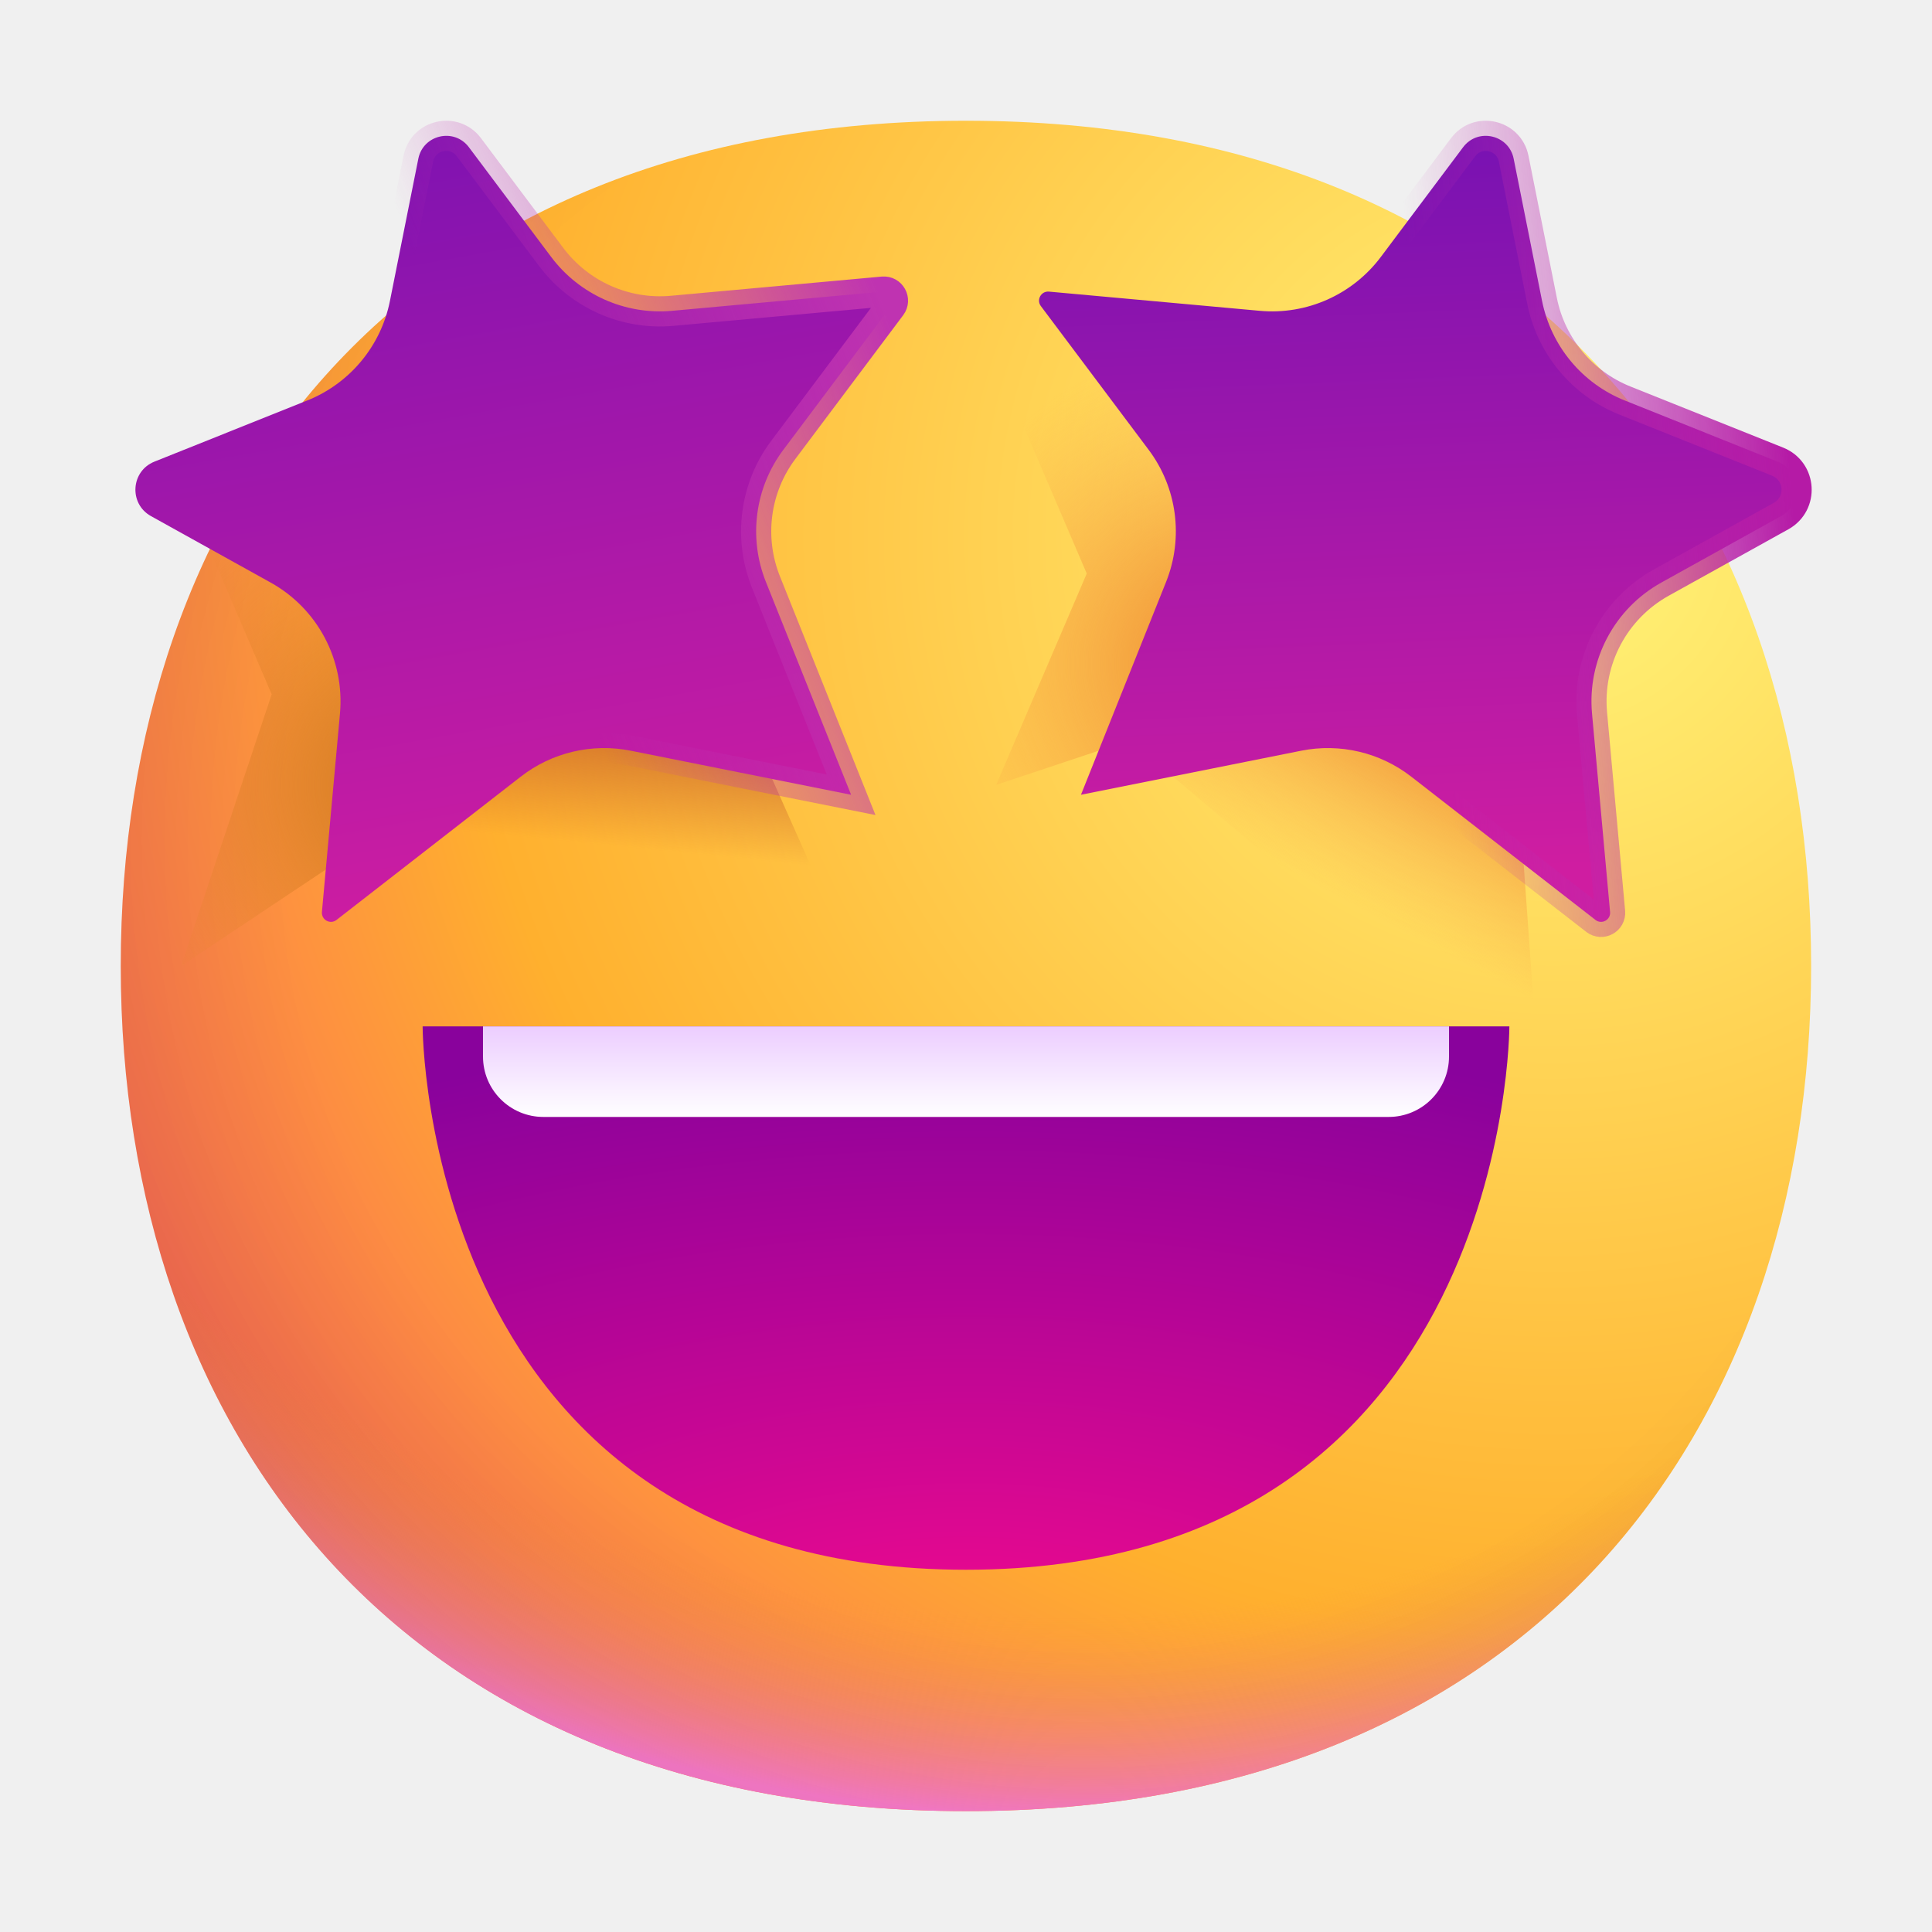
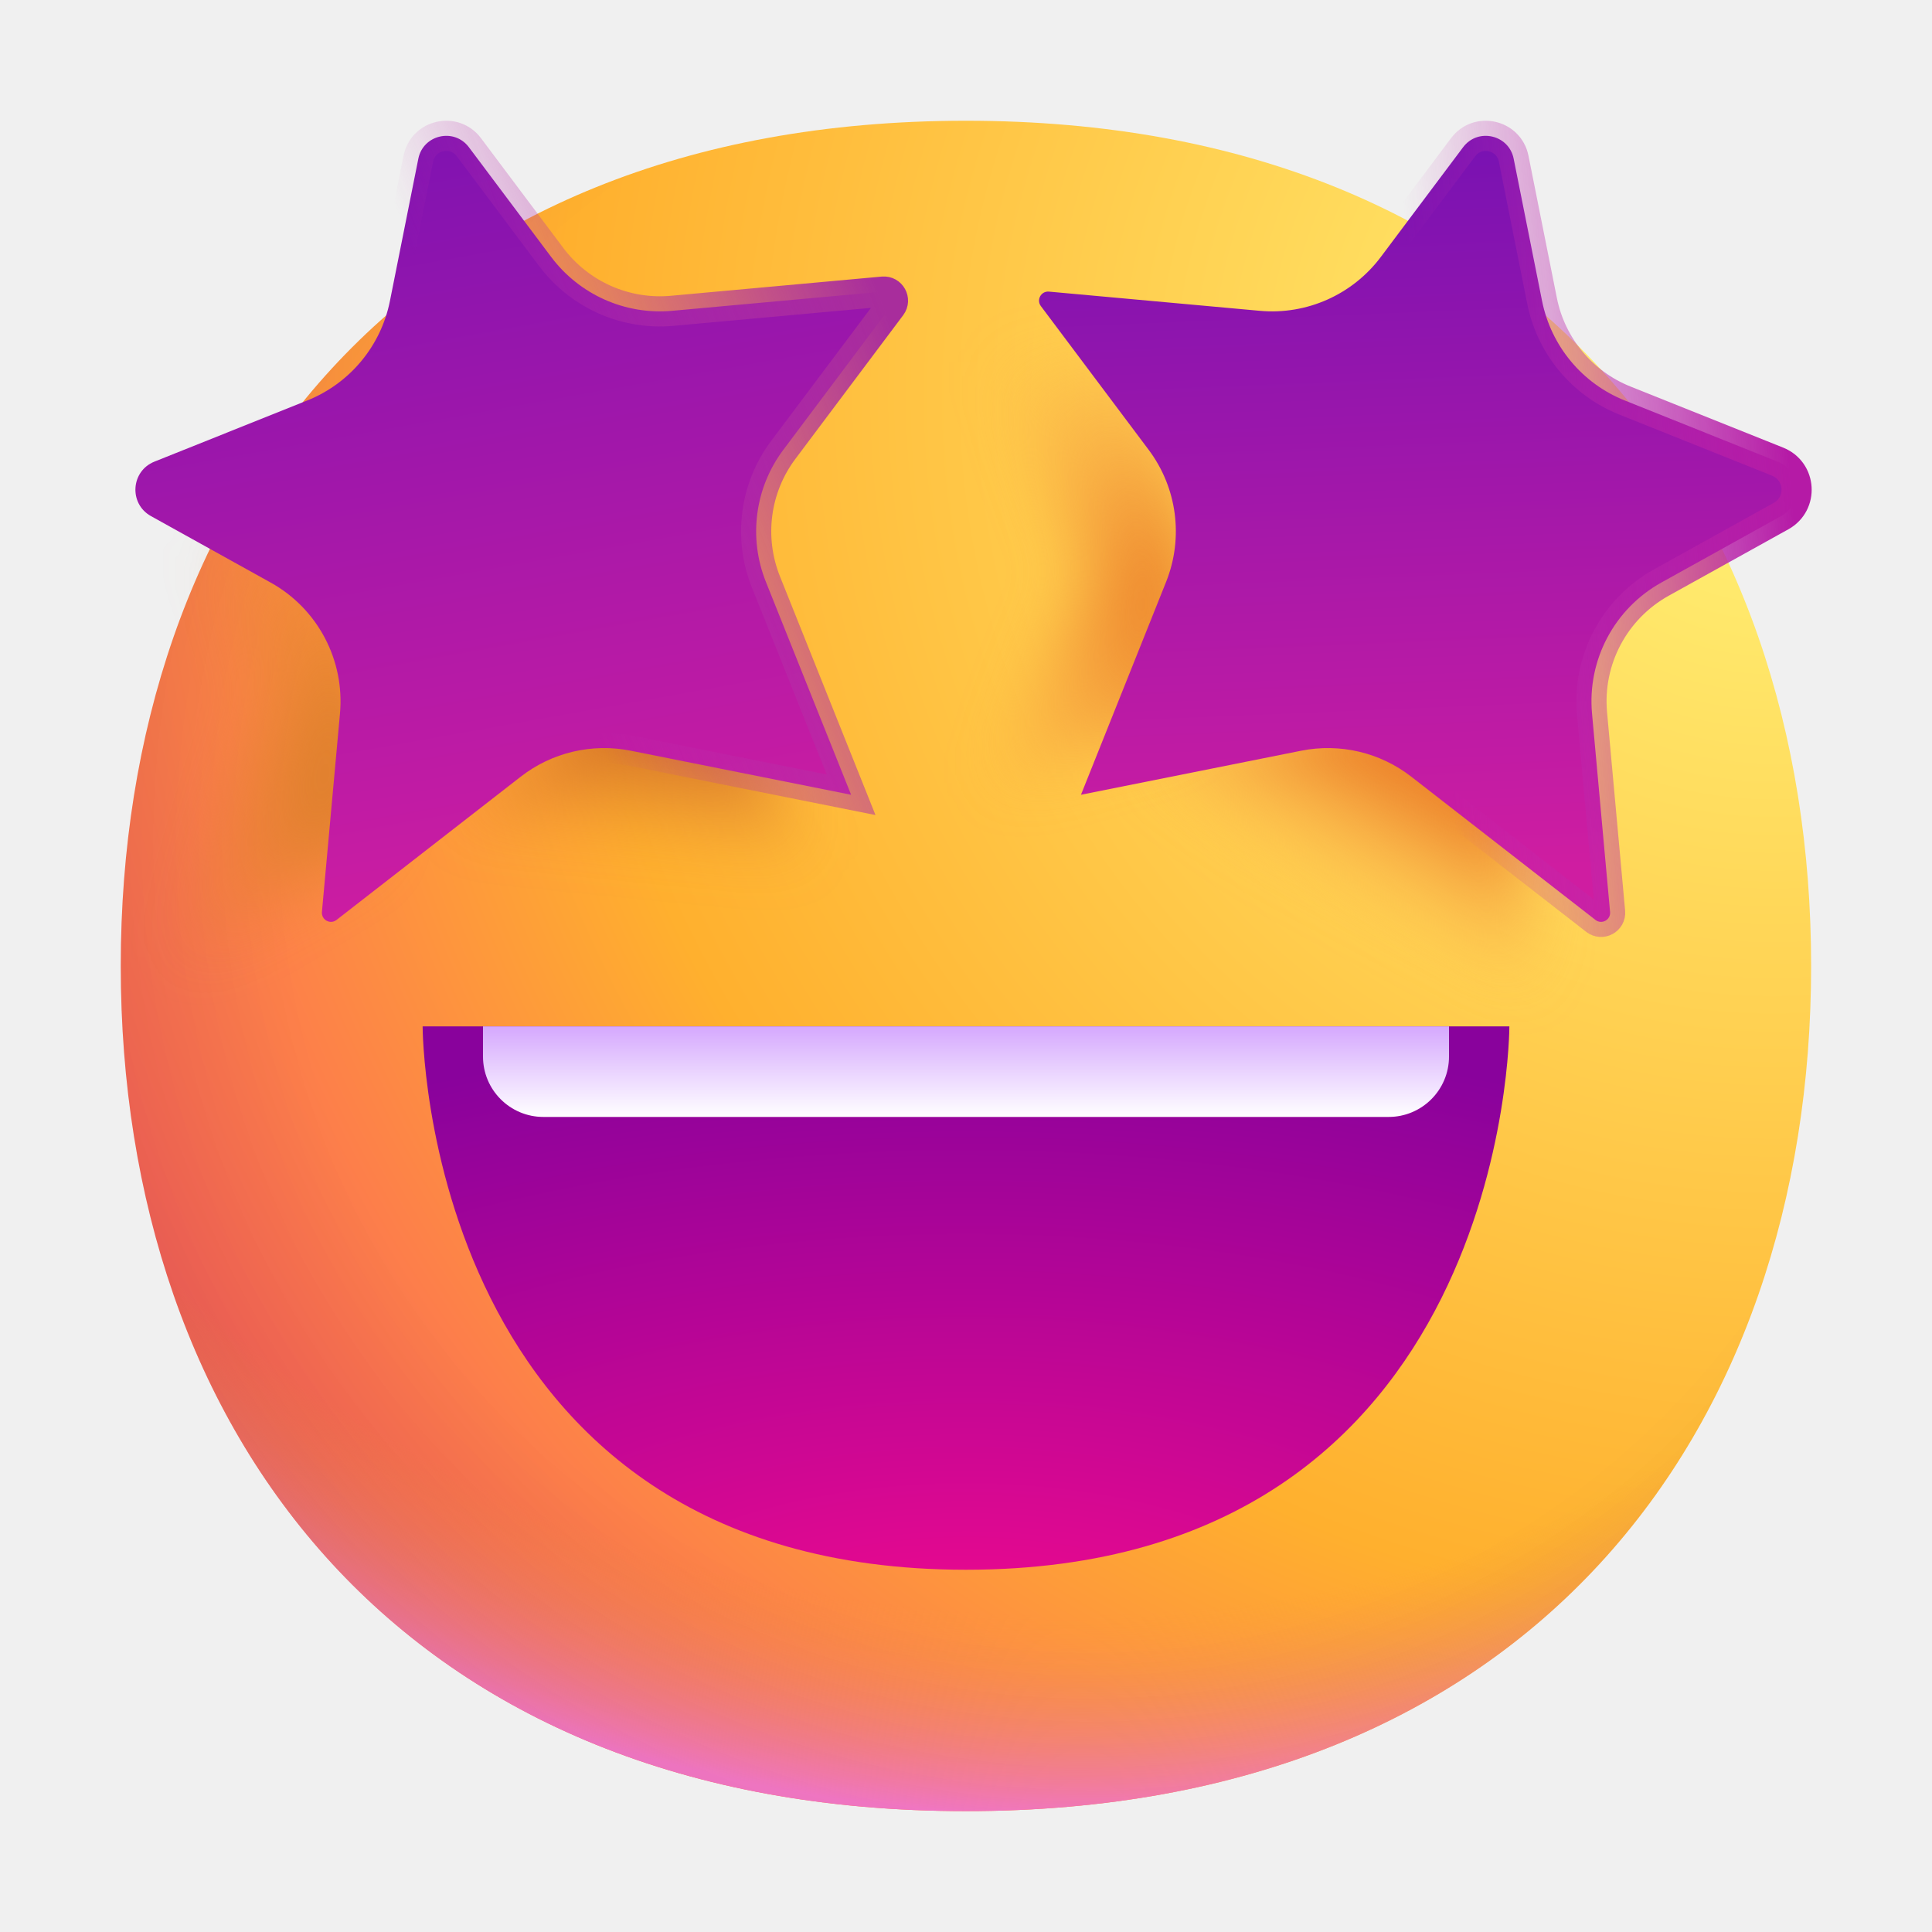
<svg xmlns="http://www.w3.org/2000/svg" width="32" height="32" viewBox="0 0 32 32" fill="none">
  <g clip-path="url(#clip0_23_461)">
    <path d="M15.999 29.998C25.333 29.998 29.998 23.73 29.998 15.999C29.998 8.268 25.333 2 15.999 2C6.664 2 2 8.268 2 15.999C2 23.73 6.664 29.998 15.999 29.998Z" fill="url(#paint0_radial_23_461)" />
    <path d="M15.999 29.998C25.333 29.998 29.998 23.73 29.998 15.999C29.998 8.268 25.333 2 15.999 2C6.664 2 2 8.268 2 15.999C2 23.73 6.664 29.998 15.999 29.998Z" fill="url(#paint1_radial_23_461)" />
    <path d="M15.999 29.998C25.333 29.998 29.998 23.73 29.998 15.999C29.998 8.268 25.333 2 15.999 2C6.664 2 2 8.268 2 15.999C2 23.73 6.664 29.998 15.999 29.998Z" fill="url(#paint2_radial_23_461)" fill-opacity="0.6" />
-     <path d="M25.5 18L19 12.5L25 11L25.5 18Z" fill="url(#paint3_linear_23_461)" />
-     <path d="M13.5 14.5L7 14L11.5 10L13.5 14.5Z" fill="url(#paint4_linear_23_461)" />
-     <path d="M16.5 6H18.5C20.1 7.6 19.833 10.667 19.5 12L16.5 13L18 9.5L16.5 6Z" fill="url(#paint5_radial_23_461)" />
-     <path d="M3 8H5C6.6 9.6 6.333 12.667 6 14L3 16L4.5 11.5L3 8Z" fill="url(#paint6_radial_23_461)" />
+     <g filter="url(#filter0_f_23_461)">
+       <path d="M25.5 18L19 12.5L25 11L25.5 18Z" fill="url(#paint3_linear_23_461)" />
+     </g>
+     <g filter="url(#filter1_f_23_461)">
+       <path d="M13.5 14.5L7 14L11.5 10L13.5 14.5Z" fill="url(#paint4_linear_23_461)" />
+     </g>
+     <g filter="url(#filter2_f_23_461)">
+       <path d="M16.5 6H18.5C20.1 7.6 19.833 10.667 19.5 12L16.5 13L18 9.5L16.5 6Z" fill="url(#paint5_radial_23_461)" />
+     </g>
+     <g filter="url(#filter3_f_23_461)">
+       <path d="M3 8H5C6.6 9.6 6.333 12.667 6 14L3 16L4.5 11.5L3 8Z" fill="url(#paint6_radial_23_461)" />
+     </g>
    <path d="M8.624 12.865L5.574 15.237C5.47 15.318 5.321 15.236 5.332 15.105L5.631 11.82C5.712 10.933 5.262 10.082 4.483 9.649L2.5 8.548C2.132 8.343 2.166 7.803 2.558 7.646L5.087 6.634C5.793 6.352 6.309 5.732 6.458 4.987L6.929 2.628C7.009 2.23 7.522 2.113 7.766 2.438L9.13 4.257C9.599 4.881 10.357 5.219 11.134 5.148L14.627 4.83C14.756 4.819 14.838 4.966 14.76 5.07L12.974 7.451C12.503 8.079 12.394 8.907 12.685 9.636L14.097 13.164L10.447 12.434C9.805 12.306 9.14 12.463 8.624 12.865Z" fill="url(#paint7_linear_23_461)" stroke="url(#paint8_linear_23_461)" stroke-width="0.5" />
    <path d="M23.376 12.865L26.426 15.237C26.53 15.318 26.68 15.236 26.668 15.105L26.369 11.82C26.288 10.933 26.738 10.082 27.517 9.649L29.5 8.548C29.868 8.343 29.834 7.803 29.442 7.646L26.913 6.634C26.207 6.352 25.692 5.732 25.542 4.987L25.071 2.628C24.991 2.23 24.478 2.113 24.234 2.438L22.87 4.257C22.401 4.881 21.643 5.219 20.866 5.148L17.373 4.83C17.244 4.819 17.162 4.966 17.24 5.07L19.026 7.451C19.497 8.079 19.606 8.907 19.315 9.636L17.904 13.164L21.553 12.434C22.195 12.306 22.86 12.463 23.376 12.865Z" fill="url(#paint9_linear_23_461)" stroke="url(#paint10_linear_23_461)" stroke-width="0.5" />
    <path d="M16 26C7 26 7 17 7 17H25C25 17 25 26 16 26Z" fill="url(#paint11_radial_23_461)" />
    <path d="M8 17.5V17H24V17.5C24 18.052 23.552 18.5 23 18.5H9C8.448 18.5 8 18.052 8 17.5Z" fill="url(#paint12_linear_23_461)" />
  </g>
  <defs>
-     <radialGradient id="paint0_radial_23_461" cx="0" cy="0" r="1" gradientUnits="userSpaceOnUse" gradientTransform="translate(25.5 9) rotate(132.839) scale(37.5033)">
+     <filter id="filter0_f_23_461" x="18" y="10" width="8.5" height="9" filterUnits="userSpaceOnUse" color-interpolation-filters="sRGB">
+       <feFlood flood-opacity="0" result="BackgroundImageFix" />
+       <feBlend mode="normal" in="SourceGraphic" in2="BackgroundImageFix" result="shape" />
+       <feGaussianBlur stdDeviation="0.5" result="effect1_foregroundBlur_23_461" />
+     </filter>
+     <filter id="filter1_f_23_461" x="6" y="9" width="8.5" height="6.5" filterUnits="userSpaceOnUse" color-interpolation-filters="sRGB">
+       <feFlood flood-opacity="0" result="BackgroundImageFix" />
+       <feBlend mode="normal" in="SourceGraphic" in2="BackgroundImageFix" result="shape" />
+       <feGaussianBlur stdDeviation="0.5" result="effect1_foregroundBlur_23_461" />
+     </filter>
+     <filter id="filter2_f_23_461" x="15.5" y="5" width="5.253" height="9" filterUnits="userSpaceOnUse" color-interpolation-filters="sRGB">
+       <feFlood flood-opacity="0" result="BackgroundImageFix" />
+       <feBlend mode="normal" in="SourceGraphic" in2="BackgroundImageFix" result="shape" />
+       <feGaussianBlur stdDeviation="0.5" result="effect1_foregroundBlur_23_461" />
+     </filter>
+     <filter id="filter3_f_23_461" x="2" y="7" width="5.253" height="10" filterUnits="userSpaceOnUse" color-interpolation-filters="sRGB">
+       <feFlood flood-opacity="0" result="BackgroundImageFix" />
+       <feBlend mode="normal" in="SourceGraphic" in2="BackgroundImageFix" result="shape" />
+       <feGaussianBlur stdDeviation="0.5" result="effect1_foregroundBlur_23_461" />
+     </filter>
+     <radialGradient id="paint0_radial_23_461" cx="0" cy="0" r="1" gradientUnits="userSpaceOnUse" gradientTransform="translate(29 6.5) rotate(134.029) scale(41.7253)">
      <stop stop-color="#FFF478" />
      <stop offset="0.475" stop-color="#FFB02E" />
      <stop offset="1" stop-color="#F70A8D" />
    </radialGradient>
    <radialGradient id="paint1_radial_23_461" cx="0" cy="0" r="1" gradientUnits="userSpaceOnUse" gradientTransform="translate(16 12.5) rotate(101.31) scale(17.8466 22.8581)">
      <stop offset="0.788" stop-color="#F59639" stop-opacity="0" />
      <stop offset="0.973" stop-color="#FF7DCE" />
    </radialGradient>
    <radialGradient id="paint2_radial_23_461" cx="0" cy="0" r="1" gradientUnits="userSpaceOnUse" gradientTransform="translate(18 14) rotate(135) scale(41.0122)">
      <stop offset="0.315" stop-opacity="0" />
      <stop offset="1" />
    </radialGradient>
    <linearGradient id="paint3_linear_23_461" x1="23.5" y1="11.5" x2="21.814" y2="14.667" gradientUnits="userSpaceOnUse">
-       <stop stop-color="#EC812A" />
+       <stop offset="0.37" stop-color="#EC812A" />
      <stop offset="1" stop-color="#FBA84C" stop-opacity="0" />
    </linearGradient>
    <linearGradient id="paint4_linear_23_461" x1="10.5" y1="11.5" x2="10.25" y2="14.025" gradientUnits="userSpaceOnUse">
      <stop stop-color="#C85F27" />
      <stop offset="1" stop-color="#C85F27" stop-opacity="0" />
    </linearGradient>
-     <radialGradient id="paint5_radial_23_461" cx="0" cy="0" r="1" gradientUnits="userSpaceOnUse" gradientTransform="translate(20.5 11) rotate(158.199) scale(5.38516)">
-       <stop stop-color="#EC812A" />
+     <radialGradient id="paint5_radial_23_461" cx="0" cy="0" r="1" gradientUnits="userSpaceOnUse" gradientTransform="translate(20 10) rotate(146.31) scale(5.40833)">
+       <stop offset="0.116" stop-color="#EC812A" />
      <stop offset="1" stop-color="#FBA84C" stop-opacity="0" />
    </radialGradient>
    <radialGradient id="paint6_radial_23_461" cx="0" cy="0" r="1" gradientUnits="userSpaceOnUse" gradientTransform="translate(7 13) rotate(158.199) scale(5.38516)">
      <stop stop-color="#CC7521" />
      <stop offset="1" stop-color="#E6872B" stop-opacity="0" />
    </radialGradient>
    <linearGradient id="paint7_linear_23_461" x1="7.5" y1="1" x2="10" y2="15" gradientUnits="userSpaceOnUse">
      <stop stop-color="#7912B2" />
      <stop offset="1" stop-color="#CF1DA1" />
    </linearGradient>
    <linearGradient id="paint8_linear_23_461" x1="15" y1="6" x2="8.5" y2="8.5" gradientUnits="userSpaceOnUse">
-       <stop stop-color="#BF33B1" />
+       <stop stop-color="#A82D9C" />
      <stop offset="1" stop-color="#BF33B1" stop-opacity="0" />
    </linearGradient>
    <linearGradient id="paint9_linear_23_461" x1="22" y1="2.5" x2="22.5" y2="14.5" gradientUnits="userSpaceOnUse">
      <stop stop-color="#7912B2" />
      <stop offset="1" stop-color="#CF1DA1" />
    </linearGradient>
    <linearGradient id="paint10_linear_23_461" x1="29.5" y1="6" x2="23.5" y2="6.5" gradientUnits="userSpaceOnUse">
      <stop stop-color="#B51AA6" />
      <stop offset="1" stop-color="#BF33B1" stop-opacity="0" />
    </linearGradient>
    <radialGradient id="paint11_radial_23_461" cx="0" cy="0" r="1" gradientUnits="userSpaceOnUse" gradientTransform="translate(16 28) rotate(-90) scale(11 22)">
      <stop stop-color="#F70A8D" />
      <stop offset="1" stop-color="#89029C" />
    </radialGradient>
    <linearGradient id="paint12_linear_23_461" x1="16" y1="17" x2="16" y2="18.5" gradientUnits="userSpaceOnUse">
-       <stop stop-color="#ECCDFF" />
+       <stop stop-color="#D5A8FE" />
      <stop offset="1" stop-color="white" />
    </linearGradient>
    <clipPath id="clip0_23_461">
      <rect width="32" height="32" fill="white" />
    </clipPath>
  </defs>
</svg>
